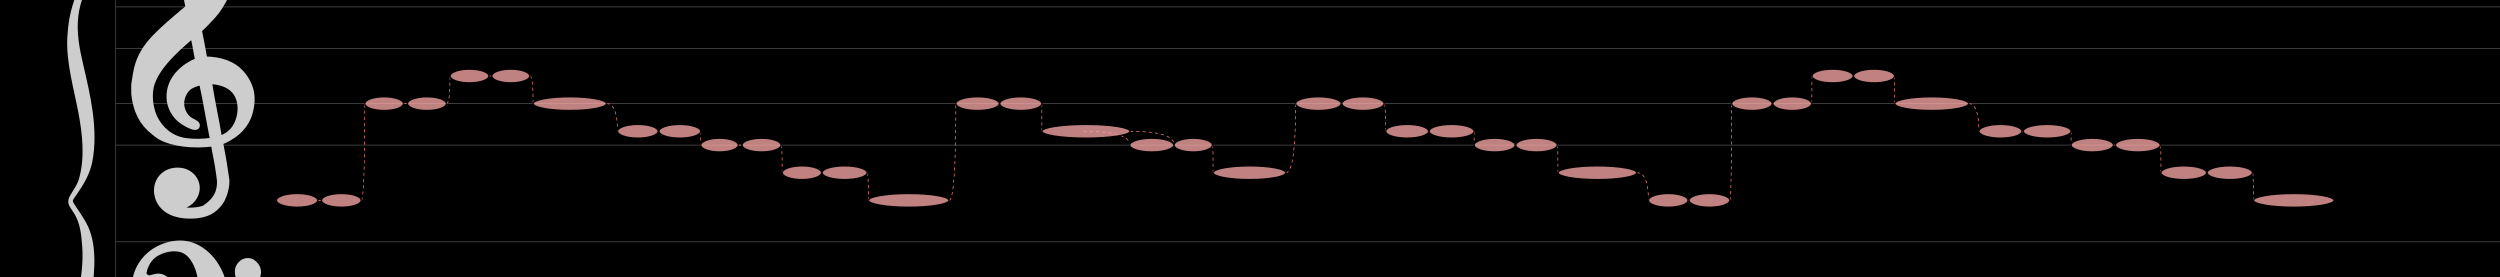
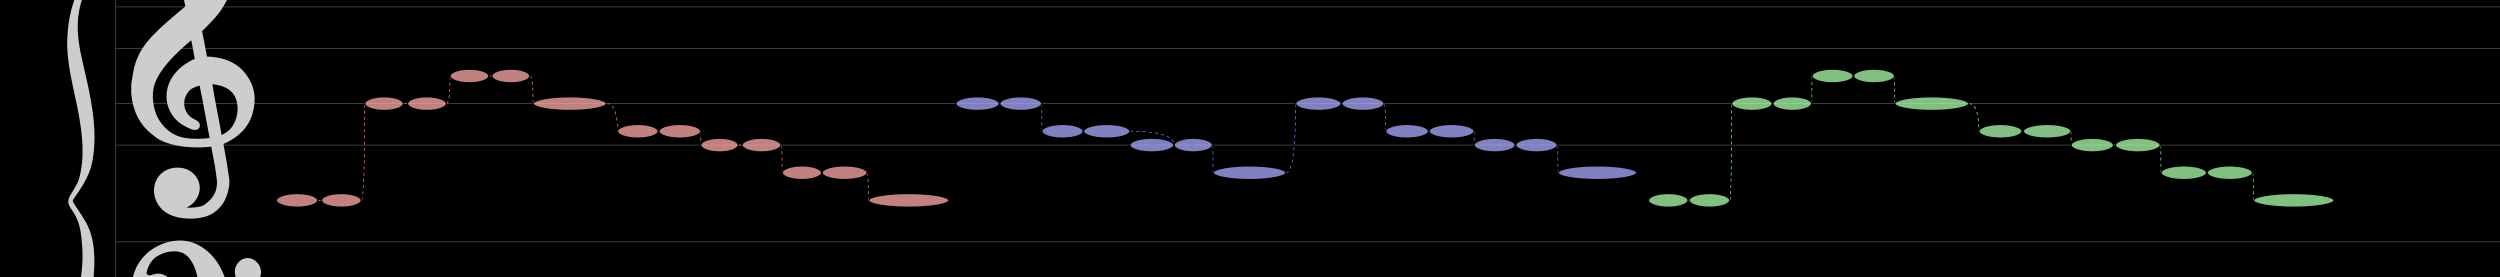
<svg xmlns="http://www.w3.org/2000/svg" version="1.1" viewPort="0 60 42.548 10" viewBox="-200 -50 1809.18 200" width="1809.18" height="200">
  <filter id="constantOpacity">
    <feComponentTransfer>
      <feFuncA type="table" tableValues="0 .5 .5" />
    </feComponentTransfer>
  </filter>
  <rect class="background" x="-500%" y="-500%" width="1000%" height="1000%" style="fill:black" />
  <g transform="scale(35, -10) translate(0, -70)">
    <g class="staff-lines" stroke-width="0.5" stroke="#555555">
      <path vector-effect="non-scaling-stroke" d="M-3.321 64.5 L565.902 64.5" />
      <path vector-effect="non-scaling-stroke" d="M-3.321 67.5 L565.902 67.5" />
      <path vector-effect="non-scaling-stroke" d="M-3.321 71.5 L565.902 71.5" />
      <path vector-effect="non-scaling-stroke" d="M-3.321 74.5 L565.902 74.5" />
      <path vector-effect="non-scaling-stroke" d="M-3.321 77.5 L565.902 77.5" />
      <path vector-effect="non-scaling-stroke" d="M-3.321 43.5 L565.902 43.5" />
      <path vector-effect="non-scaling-stroke" d="M-3.321 47.5 L565.902 47.5" />
      <path vector-effect="non-scaling-stroke" d="M-3.321 50.5 L565.902 50.5" />
      <path vector-effect="non-scaling-stroke" d="M-3.321 53.5 L565.902 53.5" />
      <path vector-effect="non-scaling-stroke" d="M-3.321 57.5 L565.902 57.5" />
      <path vector-effect="non-scaling-stroke" d="M565.544,43.5 L565.544,77.5" />
      <path vector-effect="non-scaling-stroke" d="M565.902,43.5 L565.902,77.5" />
      <path vector-effect="non-scaling-stroke" d="M-3.321,43.5 L-3.321,77.5 z" />
    </g>
    <g transform="scale(0.714286, 1)">
      <g vector-effect="non-scaling-stroke" class="treble-clef" stroke="#cdcdcd" stroke-width="3" fill="#cdcdcd" transform="translate(-17.25, 5.15) scale(0.06, 0.07)">
        <path vector-effect="non-scaling-stroke" d="M250.026,1080.111c-2.375-5.813-4.501-12.037-5.616-19.656c-1.07-7.32-1.387-15.609-1.62-23.113    c-0.426-13.713,0.409-28.548,1.296-41.038c0.132-1.861,0.517-3.882,0.432-5.183c-0.118-1.794-1.622-3.834-2.484-5.401    c-4.551-8.266-9.023-16.291-13.176-25.488c-3.56-7.883-6.46-16.235-8.316-27.648c-1.087-6.682-1.406-14.26-2.053-21.816   c0-3.313,0-6.623,0-9.936c0.817-17.854,4.099-30.916,9.396-39.743c1.084-1.808,2.228-3.951,3.24-5.186    c6.218-7.579,16.081-9.873,25.812-7.343c0.598-8.887,1.858-19.53,2.376-28.944c0.193-3.49,0.54-7.194,0.54-10.368    c-0.003-13.193-3.44-20.603-7.452-26.135c-3.645-2.613-9.925-3.099-13.176,0.43c4.904-0.174,8.174,5.425,9.612,12.744    c2.427,12.351-1.738,24.386-7.344,25.918c-8.458,2.316-13.738-12.691-11.556-28.295c1.622-11.598,6.603-18.42,13.176-19.655    c5.073-0.956,10.149,0.426,13.608,5.399c1.988,2.858,4.009,7.685,4.968,11.879c1.246,5.448,2.18,12.212,2.16,18.792    c-0.01,3.246-0.453,6.761-0.648,10.152c-0.614,10.689-1.579,19.729-2.376,29.812c6.095,5.437,10.941,13.432,13.392,25.704    c1.302,6.52,2.035,15.517,1.727,23.111c-0.375,9.302-2.565,17.712-5.183,23.975c-3.863,9.248-9.852,13.985-17.604,14.257    c-0.849,9.749-1.633,19.633-2.593,29.159c2.376,4.619,4.55,9.643,6.805,14.906c2.185,5.095,3.892,11.286,5.508,17.712    c2.98,11.855,5.576,29.004,5.4,46.44c-0.102,10.157-1.538,19.319-3.24,27.215c-1.691,7.847-3.557,15.81-6.912,20.089    c-0.36,0-0.72,0-1.08,0C254.113,1090.306,252.068,1085.104,250.026,1080.111z M248.19,997.6    c-1.362,15.429-0.295,36.475,2.7,48.384c1.367,5.441,2.426,10.329,4.428,15.122c0.854,2.04,3.006,5.909,4.104,5.83    c2.104-0.153,3.064-9.245,3.24-13.824c0.542-14.092-2.623-28.387-5.832-37.366C254.247,1008.515,250.911,1002.572,248.19,997.6z     M249.27,935.823c-6.565-5.809-13.02-17.569-13.716-34.776c-0.425-10.517,1.463-18.693,3.888-24.624    c1.422-3.478,3.789-6.692,6.156-9.072c1.287-1.293,4.09-3.666,3.996,1.296c-0.048,2.584-2.504,4.06-3.888,6.263    c-2.557,4.079-4.489,12.399-3.348,21.385c0.481,3.784,1.636,7.983,2.808,10.153c1.458,2.697,3.725,4.34,6.048,5.615    c1.987-19.137,3.451-39.323,5.292-58.753c-4.493-1.347-9.224-1.49-13.068-0.213c-6.922,2.298-11.753,12.045-14.256,23.111    c-1.838,8.128-2.944,20.546-1.837,31.752c0.529,5.353,1.939,11.271,3.348,15.984c4.113,13.751,11.055,26.606,16.308,36.289    C247.971,952.523,248.466,943.862,249.27,935.823z M260.286,855.473c-1.479,19.361-3.545,38.701-4.86,57.671    c5.07-0.638,9.023-3.541,11.556-9.718c4.25-10.369,3.378-29.217-0.648-39.53C264.924,860.283,262.694,856.868,260.286,855.473z" />
      </g>
      <g class="bass-clef" fill="#cdcdcd" stroke="#cdcdcd" transform="scale(1.02, 1) translate(-0.25, 0.25)" stroke-width="3">
        <g transform="matrix(0.1835537,0,0,0.1830159,-98.29797,-1128.841)">
          <path vector-effect="non-scaling-stroke" d="M514.308,6407.837c3.419,4.086,5.655,9.64,7.124,12.803     c2.204,4.648,4.046,10.097,5.538,16.384c1.492,6.287,2.238,13.068,2.238,20.385c0,4.115-0.338,7.925-0.991,11.507     c-0.653,3.543-1.527,6.4-2.647,8.459c-1.108,2.095-2.297,3.125-3.545,3.125c-1.142,0-2.262-0.687-3.369-2.135     c-1.119-1.41-2.029-3.505-2.752-6.325c-0.711-2.819-1.073-6.135-1.073-9.982c0-3.011,0.326-5.411,0.968-7.317     c0.653-1.867,1.446-2.78,2.379-2.78c0.513,0,0.991,0.342,1.422,1.104c0.431,0.724,0.769,1.753,1.014,3.011     c0.245,1.257,0.373,2.628,0.373,4.077c0,2.019-0.245,3.733-0.735,5.144c-0.501,1.41-1.049,2.132-1.667,2.132     c-0.21,0-0.466-0.152-0.781-0.38c-0.303-0.229-0.501-0.342-0.571-0.342c-0.14,0-0.292,0.152-0.466,0.495     c-0.175,0.342-0.268,0.799-0.292,1.41c0.07,0.495,0.117,0.838,0.117,1.104c0.338,2.896,0.944,4.953,1.796,6.249     c0.863,1.258,1.784,1.905,2.763,1.905c1.014,0,1.83-0.953,2.46-2.858c0.63-1.943,1.073-4.344,1.329-7.277     c0.268-2.896,0.396-5.981,0.396-9.22c-0.035-3.468-0.221-7.125-0.583-10.897c-0.361-3.81-0.804-7.163-1.317-10.059     c-0.653-3.925-1.458-7.468-2.414-10.593c-0.956-3.124-1.889-5.752-2.775-7.849c-0.886-2.133-2.731-5.973-4.104-9.297     C514,6409.468,514.126,6407.62,514.308,6407.837z" />
          <path vector-effect="non-scaling-stroke" d="M531.259,6465.557c0.313-0.979,0.705-1.415,1.189-1.415     c0.457,0,0.862,0.436,1.228,1.306c0.339,0.908,0.522,2.032,0.522,3.339c0,1.233-0.17,2.358-0.522,3.302     c-0.353,0.979-0.745,1.488-1.163,1.488c-0.483,0-0.888-0.436-1.215-1.343c-0.34-0.871-0.509-1.958-0.509-3.266     C530.789,6467.626,530.945,6466.5,531.259,6465.557z" />
          <path vector-effect="non-scaling-stroke" d="M531.272,6447.847c0.327-0.871,0.732-1.342,1.241-1.342     c0.457,0,0.849,0.471,1.189,1.378c0.327,0.908,0.497,2.033,0.497,3.447c0,1.162-0.183,2.214-0.522,3.193     c-0.366,0.98-0.745,1.452-1.163,1.452c-0.509,0-0.914-0.436-1.241-1.343c-0.313-0.87-0.483-1.996-0.483-3.301     C530.789,6449.879,530.958,6448.717,531.272,6447.847z" />
        </g>
      </g>
    </g>
    <g transform="scale(0.714286, 1)">
      <g class="brace" transform="rotate(0.2) translate(30.5,-324) scale(1,-1) scale(.0175)">
        <path vector-effect="non-scaling-stroke" stroke="#cdcdcd" fill="#cdcdcd" stroke-width="3" stroke-linejoin="round" d="M-2031.812-22924.453    c-24.919,88.91-36.494,171.418-39.024,279.09c-2.379,101.156,9.877,207.264,16.991,305.533    c6.605,91.162,10.955,191.51-0.048,282.248c-2.757,22.732-8.614,43.227-13.597,63.254c-8.261,33.207-2.886,38.68,5.136,72.111    c10.485,43.689,11.808,90.887,13.172,140.795c3.604,132-16.215,270.613-24.675,400.074    c-8.818,134.883,3.651,255.861,34.113,366.164c-17.906-92.289-29.886-179.082-25.068-283.635    c4.572-99.275,18.379-195.207,24.078-294.23c5.11-88.826,9.914-203.154-8.344-284.342c-4.91-21.82-10.217-42.227-15.835-62.98    c-9.146-33.812-7.235-31.322,2.353-65.664c11.021-39.504,20.774-80.965,24.589-128.662c10.5-131.361-2.347-271.072-13.816-398.416    c-5.957-66.148-10.878-134.006-7.34-202.238C-2055.575-22803.877-2044.086-22863.117-2031.812-22924.453L-2031.812-22924.453z" />
      </g>
    </g>
    <g style="stroke-width:1; stroke:black;">
-       <g class="note-lines track-0" fill="none" stroke="hsl(0, 100%, 75%)" stroke-dasharray="2.25" vector-effect="non-scaling-stroke" stroke-width="0.5">
+       <g class="note-lines track-3" fill="none" stroke="hsl(240, 100%, 75%)" stroke-dasharray="2.25" vector-effect="non-scaling-stroke" stroke-width="0.5">
+         <path vector-effect="non-scaling-stroke" stroke-linejoin="round" d=" M14.948,67.5 Q14.957,67.5 14.957 67.5" />
+         <path vector-effect="non-scaling-stroke" stroke-linejoin="round" d=" M15.825,67.5 Q15.827,67.5 15.827 65.5" />
+         <path vector-effect="non-scaling-stroke" stroke-linejoin="round" d=" M16.685,65.5 Q16.689,65.5 16.689 65.5" />
+         <path vector-effect="non-scaling-stroke" stroke-linejoin="round" d=" M17.651,65.5 Q18.562,65.5 18.562 64.5" />
+         <path vector-effect="non-scaling-stroke" stroke-linejoin="round" d=" M18.554,64.5 Q18.562,64.5 18.562 64.5" />
+         <path vector-effect="non-scaling-stroke" stroke-linejoin="round" d=" M19.355,64.5 Q19.369,64.5 19.369 62.5" />
+         <path vector-effect="non-scaling-stroke" stroke-linejoin="round" d=" M20.872,62.5 Q21.075,62.5 21.075 67.5" />
+         <path vector-effect="non-scaling-stroke" stroke-linejoin="round" d=" M22.016,67.5 Q22.03,67.5 22.03 67.5" />
+         <path vector-effect="non-scaling-stroke" stroke-linejoin="round" d=" M22.904,67.5 Q22.935,67.5 22.935 65.5" />
+         <path vector-effect="non-scaling-stroke" stroke-linejoin="round" d=" M23.821,65.5 Q23.834,65.5 23.834 65.5" />
+         <path vector-effect="non-scaling-stroke" stroke-linejoin="round" d=" M24.766 65.5 L24.766 64.5" />
+         <path vector-effect="non-scaling-stroke" stroke-linejoin="round" d=" M25.614,64.5 Q25.627,64.5 25.627 64.5" />
+         <path vector-effect="non-scaling-stroke" stroke-linejoin="round" d=" M26.485,64.5 Q26.499,64.5 26.499 62.5" />
+       </g>
+       <g class="note-lines track-2" fill="none" stroke="hsl(120, 100%, 75%)" stroke-dasharray="2.25" vector-effect="non-scaling-stroke" stroke-width="0.5">
+         <path vector-effect="non-scaling-stroke" stroke-linejoin="round" d=" M29.19,60.5 Q29.209,60.5 29.209 60.5" />
+         <path vector-effect="non-scaling-stroke" stroke-linejoin="round" d=" M30.053,60.5 Q30.089,60.5 30.089 67.5" />
+         <path vector-effect="non-scaling-stroke" stroke-linejoin="round" d=" M30.929,67.5 Q30.943,67.5 30.943 67.5" />
+         <path vector-effect="non-scaling-stroke" stroke-linejoin="round" d=" M31.744,67.5 Q31.75,67.5 31.75 69.5" />
+         <path vector-effect="non-scaling-stroke" stroke-linejoin="round" d=" M32.606,69.5 Q32.609,69.5 32.609 69.5" />
+         <path vector-effect="non-scaling-stroke" stroke-linejoin="round" d=" M33.46,69.5 Q33.462,69.5 33.462 67.5" />
+         <path vector-effect="non-scaling-stroke" stroke-linejoin="round" d=" M34.991,67.5 Q35.202,67.5 35.202 65.5" />
+         <path vector-effect="non-scaling-stroke" stroke-linejoin="round" d=" M36.094,65.5 Q36.119,65.5 36.119 65.5" />
+         <path vector-effect="non-scaling-stroke" stroke-linejoin="round" d=" M37.108 65.5 L37.108 64.5" />
+         <path vector-effect="non-scaling-stroke" stroke-linejoin="round" d=" M37.986,64.5 Q38.024,64.5 38.024 64.5" />
+         <path vector-effect="non-scaling-stroke" stroke-linejoin="round" d=" M38.953,64.5 Q38.967,64.5 38.967 62.5" />
+         <path vector-effect="non-scaling-stroke" stroke-linejoin="round" d=" M39.911,62.5 Q39.921,62.5 39.921 62.5" />
+         <path vector-effect="non-scaling-stroke" stroke-linejoin="round" d=" M40.86,62.5 Q40.879,62.5 40.879 60.5" />
+       </g>
+       <g class="note-lines track-1" fill="none" stroke="hsl(0, 100%, 75%)" stroke-dasharray="2.25" vector-effect="non-scaling-stroke" stroke-width="0.5">
        <path vector-effect="non-scaling-stroke" stroke-linejoin="round" d=" M0.857,60.5 Q0.932,60.5 0.932 60.5" />
        <path vector-effect="non-scaling-stroke" stroke-linejoin="round" d=" M1.755,60.5 Q1.828,60.5 1.828 67.5" />
        <path vector-effect="non-scaling-stroke" stroke-linejoin="round" d=" M2.628,67.5 Q2.711,67.5 2.711 67.5" />
        <path vector-effect="non-scaling-stroke" stroke-linejoin="round" d=" M3.517,67.5 Q3.591,67.5 3.591 69.5" />
        <path vector-effect="non-scaling-stroke" stroke-linejoin="round" d=" M4.394,69.5 Q4.453,69.5 4.453 69.5" />
        <path vector-effect="non-scaling-stroke" stroke-linejoin="round" d=" M5.241,69.5 Q5.309,69.5 5.309 67.5" />
        <path vector-effect="non-scaling-stroke" stroke-linejoin="round" d=" M6.826,67.5 Q7.053,67.5 7.053 65.5" />
        <path vector-effect="non-scaling-stroke" stroke-linejoin="round" d=" M7.896,65.5 Q7.91,65.5 7.91 65.5" />
        <path vector-effect="non-scaling-stroke" stroke-linejoin="round" d=" M8.775 65.5 L8.775 64.5" />
        <path vector-effect="non-scaling-stroke" stroke-linejoin="round" d=" M9.551,64.5 Q9.629,64.5 9.629 64.5" />
        <path vector-effect="non-scaling-stroke" stroke-linejoin="round" d=" M10.436,64.5 Q10.459,64.5 10.459 62.5" />
        <path vector-effect="non-scaling-stroke" stroke-linejoin="round" d=" M11.274,62.5 Q11.283,62.5 11.283 62.5" />
        <path vector-effect="non-scaling-stroke" stroke-linejoin="round" d=" M12.215,62.5 Q12.242,62.5 12.242 60.5" />
-         <path vector-effect="non-scaling-stroke" stroke-linejoin="round" d=" M13.909,60.5 Q14.049,60.5 14.049 67.5" />
-         <path vector-effect="non-scaling-stroke" stroke-linejoin="round" d=" M14.948,67.5 Q14.957,67.5 14.957 67.5" />
-         <path vector-effect="non-scaling-stroke" stroke-linejoin="round" d=" M15.827 67.5 L15.827 65.5" />
-         <path vector-effect="non-scaling-stroke" stroke-linejoin="round" d=" M17.651,65.5 Q18.562,65.5 18.562 64.5" />
-         <path vector-effect="non-scaling-stroke" stroke-linejoin="round" d=" M16.689,65.5 Q17.645,65.5 17.645 64.5" />
-         <path vector-effect="non-scaling-stroke" stroke-linejoin="round" d=" M18.554,64.5 Q18.562,64.5 18.562 64.5" />
-         <path vector-effect="non-scaling-stroke" stroke-linejoin="round" d=" M19.355,64.5 Q19.369,64.5 19.369 62.5" />
-         <path vector-effect="non-scaling-stroke" stroke-linejoin="round" d=" M20.872,62.5 Q21.075,62.5 21.075 67.5" />
-         <path vector-effect="non-scaling-stroke" stroke-linejoin="round" d=" M22.016,67.5 Q22.03,67.5 22.03 67.5" />
-         <path vector-effect="non-scaling-stroke" stroke-linejoin="round" d=" M22.904,67.5 Q22.935,67.5 22.935 65.5" />
-         <path vector-effect="non-scaling-stroke" stroke-linejoin="round" d=" M23.825,65.5 Q23.834,65.5 23.834 65.5" />
-         <path vector-effect="non-scaling-stroke" stroke-linejoin="round" d=" M24.766 65.5 L24.766 64.5" />
-         <path vector-effect="non-scaling-stroke" stroke-linejoin="round" d=" M25.614,64.5 Q25.627,64.5 25.627 64.5" />
-         <path vector-effect="non-scaling-stroke" stroke-linejoin="round" d=" M26.485,64.5 Q26.499,64.5 26.499 62.5" />
-         <path vector-effect="non-scaling-stroke" stroke-linejoin="round" d=" M28.129,62.5 Q28.369,62.5 28.369 60.5" />
-         <path vector-effect="non-scaling-stroke" stroke-linejoin="round" d=" M29.19,60.5 Q29.209,60.5 29.209 60.5" />
-         <path vector-effect="non-scaling-stroke" stroke-linejoin="round" d=" M30.053,60.5 Q30.089,60.5 30.089 67.5" />
-         <path vector-effect="non-scaling-stroke" stroke-linejoin="round" d=" M30.929,67.5 Q30.943,67.5 30.943 67.5" />
-         <path vector-effect="non-scaling-stroke" stroke-linejoin="round" d=" M31.744,67.5 Q31.75,67.5 31.75 69.5" />
-         <path vector-effect="non-scaling-stroke" stroke-linejoin="round" d=" M32.606,69.5 Q32.609,69.5 32.609 69.5" />
-         <path vector-effect="non-scaling-stroke" stroke-linejoin="round" d=" M33.46,69.5 Q33.462,69.5 33.462 67.5" />
-         <path vector-effect="non-scaling-stroke" stroke-linejoin="round" d=" M34.991,67.5 Q35.202,67.5 35.202 65.5" />
-         <path vector-effect="non-scaling-stroke" stroke-linejoin="round" d=" M36.094,65.5 Q36.119,65.5 36.119 65.5" />
-         <path vector-effect="non-scaling-stroke" stroke-linejoin="round" d=" M37.108 65.5 L37.108 64.5" />
-         <path vector-effect="non-scaling-stroke" stroke-linejoin="round" d=" M37.986,64.5 Q38.024,64.5 38.024 64.5" />
-         <path vector-effect="non-scaling-stroke" stroke-linejoin="round" d=" M38.953,64.5 Q38.967,64.5 38.967 62.5" />
-         <path vector-effect="non-scaling-stroke" stroke-linejoin="round" d=" M39.911,62.5 Q39.921,62.5 39.921 62.5" />
-         <path vector-effect="non-scaling-stroke" stroke-linejoin="round" d=" M40.86,62.5 Q40.879,62.5 40.879 60.5" />
-       </g>
-       <g opacity="0.5" class="note-backdrops track-0" style="fill:white;">
+       </g>
+       <g opacity="0.5" class="note-backdrops track-3" style="fill:white;">
+         <g class="note key-67 ont-14d049 offt-14d948 maxima">
+           <rect vector-effect="non-scaling-stroke" rx="1" ry="1" x="14.049" y="67" width="0.899" height="1" />
+         </g>
+         <g class="note key-67 ont-14d957 offt-15d825 maxima">
+           <rect vector-effect="non-scaling-stroke" rx="1" ry="1" x="14.957" y="67" width="0.868" height="1" />
+         </g>
+         <g class="note key-65 ont-15d827 offt-16d685">
+           <rect vector-effect="non-scaling-stroke" rx="1" ry="1" x="15.827" y="65" width="0.858" height="1" />
+         </g>
+         <g class="note key-65 ont-16d689 offt-17d651">
+           <rect vector-effect="non-scaling-stroke" rx="1" ry="1" x="16.689" y="65" width="0.962" height="1" />
+         </g>
+         <g class="note key-64 ont-17d645 offt-18d554">
+           <rect vector-effect="non-scaling-stroke" rx="1" ry="1" x="17.645" y="64" width="0.91" height="1" />
+         </g>
+         <g class="note key-64 ont-18d562 offt-19d355">
+           <rect vector-effect="non-scaling-stroke" rx="1" ry="1" x="18.562" y="64" width="0.793" height="1" />
+         </g>
+         <g class="note key-62 ont-19d369 offt-20d872 minima">
+           <rect vector-effect="non-scaling-stroke" rx="1" ry="1" x="19.369" y="62" width="1.504" height="1" />
+         </g>
+         <g class="note key-67 ont-21d075 offt-22d016 maxima">
+           <rect vector-effect="non-scaling-stroke" rx="1" ry="1" x="21.075" y="67" width="0.941" height="1" />
+         </g>
+         <g class="note key-67 ont-22d030 offt-22d904 maxima">
+           <rect vector-effect="non-scaling-stroke" rx="1" ry="1" x="22.03" y="67" width="0.874" height="1" />
+         </g>
+         <g class="note key-65 ont-22d935 offt-23d821">
+           <rect vector-effect="non-scaling-stroke" rx="1" ry="1" x="22.935" y="65" width="0.887" height="1" />
+         </g>
+         <g class="note key-65 ont-23d834 offt-24d766">
+           <rect vector-effect="non-scaling-stroke" rx="1" ry="1" x="23.834" y="65" width="0.932" height="1" />
+         </g>
+         <g class="note key-64 ont-24d766 offt-25d614">
+           <rect vector-effect="non-scaling-stroke" rx="1" ry="1" x="24.766" y="64" width="0.848" height="1" />
+         </g>
+         <g class="note key-64 ont-25d627 offt-26d484">
+           <rect vector-effect="non-scaling-stroke" rx="1" ry="1" x="25.627" y="64" width="0.858" height="1" />
+         </g>
+         <g class="note key-62 ont-26d499 offt-28d129 minima">
+           <rect vector-effect="non-scaling-stroke" rx="1" ry="1" x="26.499" y="62" width="1.63" height="1" />
+         </g>
+       </g>
+       <g opacity="0.5" class="note-backdrops track-2" style="fill:white;">
+         <g class="note key-60 ont-28d369 offt-29d190 minima">
+           <rect vector-effect="non-scaling-stroke" rx="1" ry="1" x="28.369" y="60" width="0.82" height="1" />
+         </g>
+         <g class="note key-60 ont-29d209 offt-30d053 minima">
+           <rect vector-effect="non-scaling-stroke" rx="1" ry="1" x="29.209" y="60" width="0.844" height="1" />
+         </g>
+         <g class="note key-67 ont-30d089 offt-30d929">
+           <rect vector-effect="non-scaling-stroke" rx="1" ry="1" x="30.089" y="67" width="0.84" height="1" />
+         </g>
+         <g class="note key-67 ont-30d943 offt-31d744">
+           <rect vector-effect="non-scaling-stroke" rx="1" ry="1" x="30.943" y="67" width="0.801" height="1" />
+         </g>
+         <g class="note key-69 ont-31d750 offt-32d606 maxima">
+           <rect vector-effect="non-scaling-stroke" rx="1" ry="1" x="31.75" y="69" width="0.855" height="1" />
+         </g>
+         <g class="note key-69 ont-32d609 offt-33d460 maxima">
+           <rect vector-effect="non-scaling-stroke" rx="1" ry="1" x="32.609" y="69" width="0.851" height="1" />
+         </g>
+         <g class="note key-67 ont-33d462 offt-34d991">
+           <rect vector-effect="non-scaling-stroke" rx="1" ry="1" x="33.462" y="67" width="1.529" height="1" />
+         </g>
+         <g class="note key-65 ont-35d202 offt-36d094">
+           <rect vector-effect="non-scaling-stroke" rx="1" ry="1" x="35.202" y="65" width="0.892" height="1" />
+         </g>
+         <g class="note key-65 ont-36d119 offt-37d108">
+           <rect vector-effect="non-scaling-stroke" rx="1" ry="1" x="36.119" y="65" width="0.99" height="1" />
+         </g>
+         <g class="note key-64 ont-37d108 offt-37d986">
+           <rect vector-effect="non-scaling-stroke" rx="1" ry="1" x="37.108" y="64" width="0.878" height="1" />
+         </g>
+         <g class="note key-64 ont-38d024 offt-38d953">
+           <rect vector-effect="non-scaling-stroke" rx="1" ry="1" x="38.024" y="64" width="0.929" height="1" />
+         </g>
+         <g class="note key-62 ont-38d967 offt-39d911">
+           <rect vector-effect="non-scaling-stroke" rx="1" ry="1" x="38.967" y="62" width="0.944" height="1" />
+         </g>
+         <g class="note key-62 ont-39d921 offt-40d860">
+           <rect vector-effect="non-scaling-stroke" rx="1" ry="1" x="39.921" y="62" width="0.938" height="1" />
+         </g>
+         <g class="note key-60 ont-40d879 offt-42d548 minima">
+           <rect vector-effect="non-scaling-stroke" rx="1" ry="1" x="40.879" y="60" width="1.669" height="1" />
+         </g>
+       </g>
+       <g opacity="0.5" class="note-backdrops track-1" style="fill:white;">
        <g class="note key-60 ont-0d000 offt-0d857 minima">
          <rect vector-effect="non-scaling-stroke" rx="1" ry="1" x="0" y="60" width="0.857" height="1" />
        </g>
        <g class="note key-60 ont-0d932 offt-1d755 minima">
          <rect vector-effect="non-scaling-stroke" rx="1" ry="1" x="0.932" y="60" width="0.824" height="1" />
        </g>
        <g class="note key-67 ont-1d828 offt-2d628">
          <rect vector-effect="non-scaling-stroke" rx="1" ry="1" x="1.828" y="67" width="0.801" height="1" />
        </g>
        <g class="note key-67 ont-2d711 offt-3d517">
          <rect vector-effect="non-scaling-stroke" rx="1" ry="1" x="2.711" y="67" width="0.806" height="1" />
        </g>
        <g class="note key-69 ont-3d591 offt-4d394 maxima">
          <rect vector-effect="non-scaling-stroke" rx="1" ry="1" x="3.591" y="69" width="0.804" height="1" />
        </g>
        <g class="note key-69 ont-4d453 offt-5d241 maxima">
          <rect vector-effect="non-scaling-stroke" rx="1" ry="1" x="4.453" y="69" width="0.788" height="1" />
        </g>
        <g class="note key-67 ont-5d309 offt-6d826">
          <rect vector-effect="non-scaling-stroke" rx="1" ry="1" x="5.309" y="67" width="1.517" height="1" />
        </g>
        <g class="note key-65 ont-7d053 offt-7d896">
          <rect vector-effect="non-scaling-stroke" rx="1" ry="1" x="7.053" y="65" width="0.843" height="1" />
        </g>
        <g class="note key-65 ont-7d910 offt-8d775">
          <rect vector-effect="non-scaling-stroke" rx="1" ry="1" x="7.91" y="65" width="0.865" height="1" />
        </g>
        <g class="note key-64 ont-8d775 offt-9d551">
          <rect vector-effect="non-scaling-stroke" rx="1" ry="1" x="8.775" y="64" width="0.777" height="1" />
        </g>
        <g class="note key-64 ont-9d629 offt-10d436">
          <rect vector-effect="non-scaling-stroke" rx="1" ry="1" x="9.629" y="64" width="0.807" height="1" />
        </g>
        <g class="note key-62 ont-10d459 offt-11d274">
          <rect vector-effect="non-scaling-stroke" rx="1" ry="1" x="10.459" y="62" width="0.815" height="1" />
        </g>
        <g class="note key-62 ont-11d283 offt-12d215">
          <rect vector-effect="non-scaling-stroke" rx="1" ry="1" x="11.283" y="62" width="0.933" height="1" />
        </g>
        <g class="note key-60 ont-12d243 offt-13d909 minima">
          <rect vector-effect="non-scaling-stroke" rx="1" ry="1" x="12.242" y="60" width="1.666" height="1" />
        </g>
-         <g class="note key-67 ont-14d049 offt-14d948">
+       </g>
+       <g class="track-3" filter="url(#constantOpacity)" style="opacity:1; fill:hsl(240, 100%, 75%);">
+         <g class="note key-67 ont-14d049 offt-14d948 maxima">
          <rect vector-effect="non-scaling-stroke" rx="1" ry="1" x="14.049" y="67" width="0.899" height="1" />
        </g>
-         <g class="note key-67 ont-14d957 offt-15d827">
-           <rect vector-effect="non-scaling-stroke" rx="1" ry="1" x="14.957" y="67" width="0.87" height="1" />
-         </g>
-         <g class="note key-65 ont-15d827 offt-17d651">
-           <rect vector-effect="non-scaling-stroke" rx="1" ry="1" x="15.827" y="65" width="1.824" height="1" />
-         </g>
-         <g class="note key-65 ont-16d689 offt-16d689">
-           <rect vector-effect="non-scaling-stroke" rx="1" ry="1" x="16.689" y="65" width="0" height="1" />
+         <g class="note key-67 ont-14d957 offt-15d825 maxima">
+           <rect vector-effect="non-scaling-stroke" rx="1" ry="1" x="14.957" y="67" width="0.868" height="1" />
+         </g>
+         <g class="note key-65 ont-15d827 offt-16d685">
+           <rect vector-effect="non-scaling-stroke" rx="1" ry="1" x="15.827" y="65" width="0.858" height="1" />
+         </g>
+         <g class="note key-65 ont-16d689 offt-17d651">
+           <rect vector-effect="non-scaling-stroke" rx="1" ry="1" x="16.689" y="65" width="0.962" height="1" />
        </g>
        <g class="note key-64 ont-17d645 offt-18d554">
          <rect vector-effect="non-scaling-stroke" rx="1" ry="1" x="17.645" y="64" width="0.91" height="1" />
        </g>
        <g class="note key-64 ont-18d562 offt-19d355">
          <rect vector-effect="non-scaling-stroke" rx="1" ry="1" x="18.562" y="64" width="0.793" height="1" />
        </g>
-         <g class="note key-62 ont-19d369 offt-20d872">
+         <g class="note key-62 ont-19d369 offt-20d872 minima">
          <rect vector-effect="non-scaling-stroke" rx="1" ry="1" x="19.369" y="62" width="1.504" height="1" />
        </g>
-         <g class="note key-67 ont-21d075 offt-22d016">
+         <g class="note key-67 ont-21d075 offt-22d016 maxima">
          <rect vector-effect="non-scaling-stroke" rx="1" ry="1" x="21.075" y="67" width="0.941" height="1" />
        </g>
-         <g class="note key-67 ont-22d030 offt-22d904">
+         <g class="note key-67 ont-22d030 offt-22d904 maxima">
          <rect vector-effect="non-scaling-stroke" rx="1" ry="1" x="22.03" y="67" width="0.874" height="1" />
        </g>
-         <g class="note key-65 ont-22d935 offt-23d825">
-           <rect vector-effect="non-scaling-stroke" rx="1" ry="1" x="22.935" y="65" width="0.89" height="1" />
+         <g class="note key-65 ont-22d935 offt-23d821">
+           <rect vector-effect="non-scaling-stroke" rx="1" ry="1" x="22.935" y="65" width="0.887" height="1" />
        </g>
        <g class="note key-65 ont-23d834 offt-24d766">
          <rect vector-effect="non-scaling-stroke" rx="1" ry="1" x="23.834" y="65" width="0.932" height="1" />
        </g>
        <g class="note key-64 ont-24d766 offt-25d614">
          <rect vector-effect="non-scaling-stroke" rx="1" ry="1" x="24.766" y="64" width="0.848" height="1" />
        </g>
        <g class="note key-64 ont-25d627 offt-26d484">
          <rect vector-effect="non-scaling-stroke" rx="1" ry="1" x="25.627" y="64" width="0.858" height="1" />
        </g>
-         <g class="note key-62 ont-26d499 offt-28d129">
+         <g class="note key-62 ont-26d499 offt-28d129 minima">
          <rect vector-effect="non-scaling-stroke" rx="1" ry="1" x="26.499" y="62" width="1.63" height="1" />
        </g>
+       </g>
+       <g class="track-2" filter="url(#constantOpacity)" style="opacity:1; fill:hsl(120, 100%, 75%);">
        <g class="note key-60 ont-28d369 offt-29d190 minima">
          <rect vector-effect="non-scaling-stroke" rx="1" ry="1" x="28.369" y="60" width="0.82" height="1" />
        </g>
        <g class="note key-60 ont-29d209 offt-30d053 minima">
          <rect vector-effect="non-scaling-stroke" rx="1" ry="1" x="29.209" y="60" width="0.844" height="1" />
        </g>
        <g class="note key-67 ont-30d089 offt-30d929">
          <rect vector-effect="non-scaling-stroke" rx="1" ry="1" x="30.089" y="67" width="0.84" height="1" />
        </g>
        <g class="note key-67 ont-30d943 offt-31d744">
          <rect vector-effect="non-scaling-stroke" rx="1" ry="1" x="30.943" y="67" width="0.801" height="1" />
        </g>
        <g class="note key-69 ont-31d750 offt-32d606 maxima">
          <rect vector-effect="non-scaling-stroke" rx="1" ry="1" x="31.75" y="69" width="0.855" height="1" />
        </g>
        <g class="note key-69 ont-32d609 offt-33d460 maxima">
          <rect vector-effect="non-scaling-stroke" rx="1" ry="1" x="32.609" y="69" width="0.851" height="1" />
        </g>
        <g class="note key-67 ont-33d462 offt-34d991">
          <rect vector-effect="non-scaling-stroke" rx="1" ry="1" x="33.462" y="67" width="1.529" height="1" />
        </g>
        <g class="note key-65 ont-35d202 offt-36d094">
          <rect vector-effect="non-scaling-stroke" rx="1" ry="1" x="35.202" y="65" width="0.892" height="1" />
        </g>
        <g class="note key-65 ont-36d119 offt-37d108">
          <rect vector-effect="non-scaling-stroke" rx="1" ry="1" x="36.119" y="65" width="0.99" height="1" />
        </g>
        <g class="note key-64 ont-37d108 offt-37d986">
          <rect vector-effect="non-scaling-stroke" rx="1" ry="1" x="37.108" y="64" width="0.878" height="1" />
        </g>
        <g class="note key-64 ont-38d024 offt-38d953">
          <rect vector-effect="non-scaling-stroke" rx="1" ry="1" x="38.024" y="64" width="0.929" height="1" />
        </g>
        <g class="note key-62 ont-38d967 offt-39d911">
          <rect vector-effect="non-scaling-stroke" rx="1" ry="1" x="38.967" y="62" width="0.944" height="1" />
        </g>
        <g class="note key-62 ont-39d921 offt-40d860">
          <rect vector-effect="non-scaling-stroke" rx="1" ry="1" x="39.921" y="62" width="0.938" height="1" />
        </g>
        <g class="note key-60 ont-40d879 offt-42d548 minima">
          <rect vector-effect="non-scaling-stroke" rx="1" ry="1" x="40.879" y="60" width="1.669" height="1" />
        </g>
      </g>
-       <g class="track-0" filter="url(#constantOpacity)" style="opacity:1; fill:hsl(0, 100%, 75%);">
+       <g class="track-1" filter="url(#constantOpacity)" style="opacity:1; fill:hsl(0, 100%, 75%);">
        <g class="note key-60 ont-0d000 offt-0d857 minima">
          <rect vector-effect="non-scaling-stroke" rx="1" ry="1" x="0" y="60" width="0.857" height="1" />
        </g>
        <g class="note key-60 ont-0d932 offt-1d755 minima">
          <rect vector-effect="non-scaling-stroke" rx="1" ry="1" x="0.932" y="60" width="0.824" height="1" />
        </g>
        <g class="note key-67 ont-1d828 offt-2d628">
          <rect vector-effect="non-scaling-stroke" rx="1" ry="1" x="1.828" y="67" width="0.801" height="1" />
        </g>
        <g class="note key-67 ont-2d711 offt-3d517">
          <rect vector-effect="non-scaling-stroke" rx="1" ry="1" x="2.711" y="67" width="0.806" height="1" />
        </g>
        <g class="note key-69 ont-3d591 offt-4d394 maxima">
          <rect vector-effect="non-scaling-stroke" rx="1" ry="1" x="3.591" y="69" width="0.804" height="1" />
        </g>
        <g class="note key-69 ont-4d453 offt-5d241 maxima">
          <rect vector-effect="non-scaling-stroke" rx="1" ry="1" x="4.453" y="69" width="0.788" height="1" />
        </g>
        <g class="note key-67 ont-5d309 offt-6d826">
          <rect vector-effect="non-scaling-stroke" rx="1" ry="1" x="5.309" y="67" width="1.517" height="1" />
        </g>
        <g class="note key-65 ont-7d053 offt-7d896">
          <rect vector-effect="non-scaling-stroke" rx="1" ry="1" x="7.053" y="65" width="0.843" height="1" />
        </g>
        <g class="note key-65 ont-7d910 offt-8d775">
          <rect vector-effect="non-scaling-stroke" rx="1" ry="1" x="7.91" y="65" width="0.865" height="1" />
        </g>
        <g class="note key-64 ont-8d775 offt-9d551">
          <rect vector-effect="non-scaling-stroke" rx="1" ry="1" x="8.775" y="64" width="0.777" height="1" />
        </g>
        <g class="note key-64 ont-9d629 offt-10d436">
          <rect vector-effect="non-scaling-stroke" rx="1" ry="1" x="9.629" y="64" width="0.807" height="1" />
        </g>
        <g class="note key-62 ont-10d459 offt-11d274">
          <rect vector-effect="non-scaling-stroke" rx="1" ry="1" x="10.459" y="62" width="0.815" height="1" />
        </g>
        <g class="note key-62 ont-11d283 offt-12d215">
          <rect vector-effect="non-scaling-stroke" rx="1" ry="1" x="11.283" y="62" width="0.933" height="1" />
        </g>
        <g class="note key-60 ont-12d243 offt-13d909 minima">
          <rect vector-effect="non-scaling-stroke" rx="1" ry="1" x="12.242" y="60" width="1.666" height="1" />
-         </g>
-         <g class="note key-67 ont-14d049 offt-14d948">
-           <rect vector-effect="non-scaling-stroke" rx="1" ry="1" x="14.049" y="67" width="0.899" height="1" />
-         </g>
-         <g class="note key-67 ont-14d957 offt-15d827">
-           <rect vector-effect="non-scaling-stroke" rx="1" ry="1" x="14.957" y="67" width="0.87" height="1" />
-         </g>
-         <g class="note key-65 ont-15d827 offt-17d651">
-           <rect vector-effect="non-scaling-stroke" rx="1" ry="1" x="15.827" y="65" width="1.824" height="1" />
-         </g>
-         <g class="note key-65 ont-16d689 offt-16d689">
-           <rect vector-effect="non-scaling-stroke" rx="1" ry="1" x="16.689" y="65" width="0" height="1" />
-         </g>
-         <g class="note key-64 ont-17d645 offt-18d554">
-           <rect vector-effect="non-scaling-stroke" rx="1" ry="1" x="17.645" y="64" width="0.91" height="1" />
-         </g>
-         <g class="note key-64 ont-18d562 offt-19d355">
-           <rect vector-effect="non-scaling-stroke" rx="1" ry="1" x="18.562" y="64" width="0.793" height="1" />
-         </g>
-         <g class="note key-62 ont-19d369 offt-20d872">
-           <rect vector-effect="non-scaling-stroke" rx="1" ry="1" x="19.369" y="62" width="1.504" height="1" />
-         </g>
-         <g class="note key-67 ont-21d075 offt-22d016">
-           <rect vector-effect="non-scaling-stroke" rx="1" ry="1" x="21.075" y="67" width="0.941" height="1" />
-         </g>
-         <g class="note key-67 ont-22d030 offt-22d904">
-           <rect vector-effect="non-scaling-stroke" rx="1" ry="1" x="22.03" y="67" width="0.874" height="1" />
-         </g>
-         <g class="note key-65 ont-22d935 offt-23d825">
-           <rect vector-effect="non-scaling-stroke" rx="1" ry="1" x="22.935" y="65" width="0.89" height="1" />
-         </g>
-         <g class="note key-65 ont-23d834 offt-24d766">
-           <rect vector-effect="non-scaling-stroke" rx="1" ry="1" x="23.834" y="65" width="0.932" height="1" />
-         </g>
-         <g class="note key-64 ont-24d766 offt-25d614">
-           <rect vector-effect="non-scaling-stroke" rx="1" ry="1" x="24.766" y="64" width="0.848" height="1" />
-         </g>
-         <g class="note key-64 ont-25d627 offt-26d484">
-           <rect vector-effect="non-scaling-stroke" rx="1" ry="1" x="25.627" y="64" width="0.858" height="1" />
-         </g>
-         <g class="note key-62 ont-26d499 offt-28d129">
-           <rect vector-effect="non-scaling-stroke" rx="1" ry="1" x="26.499" y="62" width="1.63" height="1" />
-         </g>
-         <g class="note key-60 ont-28d369 offt-29d190 minima">
-           <rect vector-effect="non-scaling-stroke" rx="1" ry="1" x="28.369" y="60" width="0.82" height="1" />
-         </g>
-         <g class="note key-60 ont-29d209 offt-30d053 minima">
-           <rect vector-effect="non-scaling-stroke" rx="1" ry="1" x="29.209" y="60" width="0.844" height="1" />
-         </g>
-         <g class="note key-67 ont-30d089 offt-30d929">
-           <rect vector-effect="non-scaling-stroke" rx="1" ry="1" x="30.089" y="67" width="0.84" height="1" />
-         </g>
-         <g class="note key-67 ont-30d943 offt-31d744">
-           <rect vector-effect="non-scaling-stroke" rx="1" ry="1" x="30.943" y="67" width="0.801" height="1" />
-         </g>
-         <g class="note key-69 ont-31d750 offt-32d606 maxima">
-           <rect vector-effect="non-scaling-stroke" rx="1" ry="1" x="31.75" y="69" width="0.855" height="1" />
-         </g>
-         <g class="note key-69 ont-32d609 offt-33d460 maxima">
-           <rect vector-effect="non-scaling-stroke" rx="1" ry="1" x="32.609" y="69" width="0.851" height="1" />
-         </g>
-         <g class="note key-67 ont-33d462 offt-34d991">
-           <rect vector-effect="non-scaling-stroke" rx="1" ry="1" x="33.462" y="67" width="1.529" height="1" />
-         </g>
-         <g class="note key-65 ont-35d202 offt-36d094">
-           <rect vector-effect="non-scaling-stroke" rx="1" ry="1" x="35.202" y="65" width="0.892" height="1" />
-         </g>
-         <g class="note key-65 ont-36d119 offt-37d108">
-           <rect vector-effect="non-scaling-stroke" rx="1" ry="1" x="36.119" y="65" width="0.99" height="1" />
-         </g>
-         <g class="note key-64 ont-37d108 offt-37d986">
-           <rect vector-effect="non-scaling-stroke" rx="1" ry="1" x="37.108" y="64" width="0.878" height="1" />
-         </g>
-         <g class="note key-64 ont-38d024 offt-38d953">
-           <rect vector-effect="non-scaling-stroke" rx="1" ry="1" x="38.024" y="64" width="0.929" height="1" />
-         </g>
-         <g class="note key-62 ont-38d967 offt-39d911">
-           <rect vector-effect="non-scaling-stroke" rx="1" ry="1" x="38.967" y="62" width="0.944" height="1" />
-         </g>
-         <g class="note key-62 ont-39d921 offt-40d860">
-           <rect vector-effect="non-scaling-stroke" rx="1" ry="1" x="39.921" y="62" width="0.938" height="1" />
-         </g>
-         <g class="note key-60 ont-40d879 offt-42d548 minima">
-           <rect vector-effect="non-scaling-stroke" rx="1" ry="1" x="40.879" y="60" width="1.669" height="1" />
        </g>
      </g>
    </g>
  </g>
</svg>
